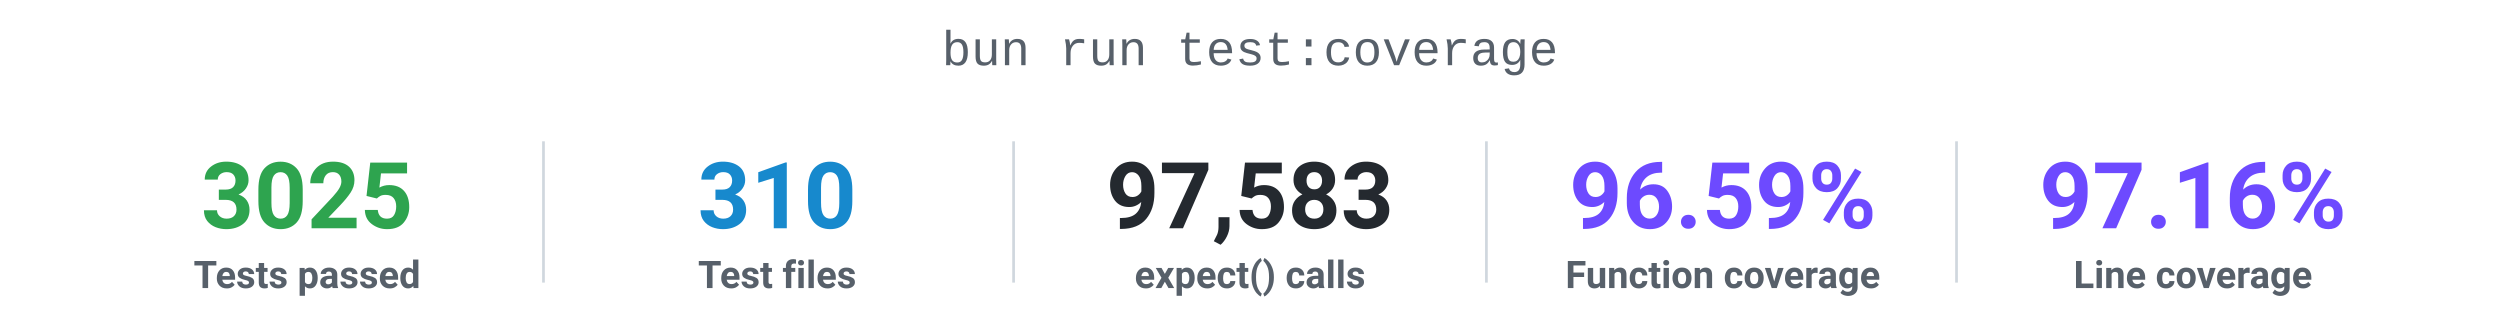
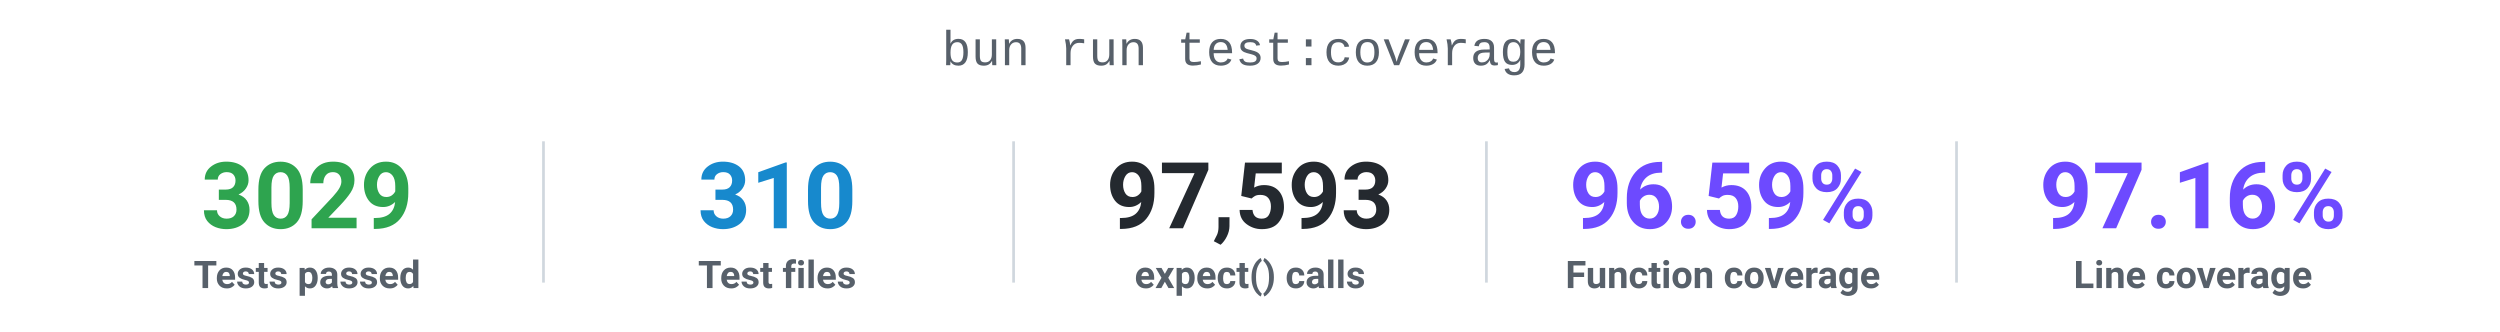
- <svg xmlns="http://www.w3.org/2000/svg" viewBox="0 0 920 122" width="920" height="122" role="img" aria-label="bun run test:coverage — 3025 tests passed, 310 test files, 97,583 expect() calls, 96.59% function coverage, 97.16% line coverage">
+ <svg xmlns="http://www.w3.org/2000/svg" viewBox="0 0 920 122" width="920" height="122" role="img" aria-label="bun run test:coverage — 3029 tests passed, 310 test files, 97,593 expect() calls, 96.59% function coverage, 97.16% line coverage">
  <style>
    .cmd { font-family: ui-monospace, SFMono-Regular, 'SF Mono', Menlo, Consolas, 'Liberation Mono', monospace; font-weight: 500; font-size: 18px; }
    .val { font-family: system-ui, -apple-system, BlinkMacSystemFont, 'Segoe UI', Roboto, sans-serif; font-weight: 700; font-size: 34px; }
    .lbl { font-family: system-ui, -apple-system, BlinkMacSystemFont, 'Segoe UI', Roboto, sans-serif; font-weight: 600; font-size: 14px; }
  </style>
  <text x="460" y="24" text-anchor="middle" class="cmd" fill="#57606a">bun run test:coverage</text>
  <line x1="200" y1="52" x2="200" y2="104" stroke="#d0d7de" stroke-width="1" />
  <line x1="373" y1="52" x2="373" y2="104" stroke="#d0d7de" stroke-width="1" />
  <line x1="547" y1="52" x2="547" y2="104" stroke="#d0d7de" stroke-width="1" />
  <line x1="720" y1="52" x2="720" y2="104" stroke="#d0d7de" stroke-width="1" />
-   <text x="113" y="84" text-anchor="middle" class="val" fill="#2ea44f">3025</text>
+   <text x="113" y="84" text-anchor="middle" class="val" fill="#2ea44f">3029</text>
  <text x="113" y="106" text-anchor="middle" class="lbl" fill="#57606a">Tests passed</text>
  <text x="286" y="84" text-anchor="middle" class="val" fill="#1789cd">310</text>
  <text x="286" y="106" text-anchor="middle" class="lbl" fill="#57606a">Test files</text>
-   <text x="460" y="84" text-anchor="middle" class="val" fill="#24292f">97,583</text>
+   <text x="460" y="84" text-anchor="middle" class="val" fill="#24292f">97,593</text>
  <text x="460" y="106" text-anchor="middle" class="lbl" fill="#57606a">expect() calls</text>
  <text x="634" y="84" text-anchor="middle" class="val" fill="#6d4aff">96.59%</text>
  <text x="634" y="106" text-anchor="middle" class="lbl" fill="#57606a">Function coverage</text>
  <text x="807" y="84" text-anchor="middle" class="val" fill="#6d4aff">97.16%</text>
  <text x="807" y="106" text-anchor="middle" class="lbl" fill="#57606a">Line coverage</text>
</svg>
